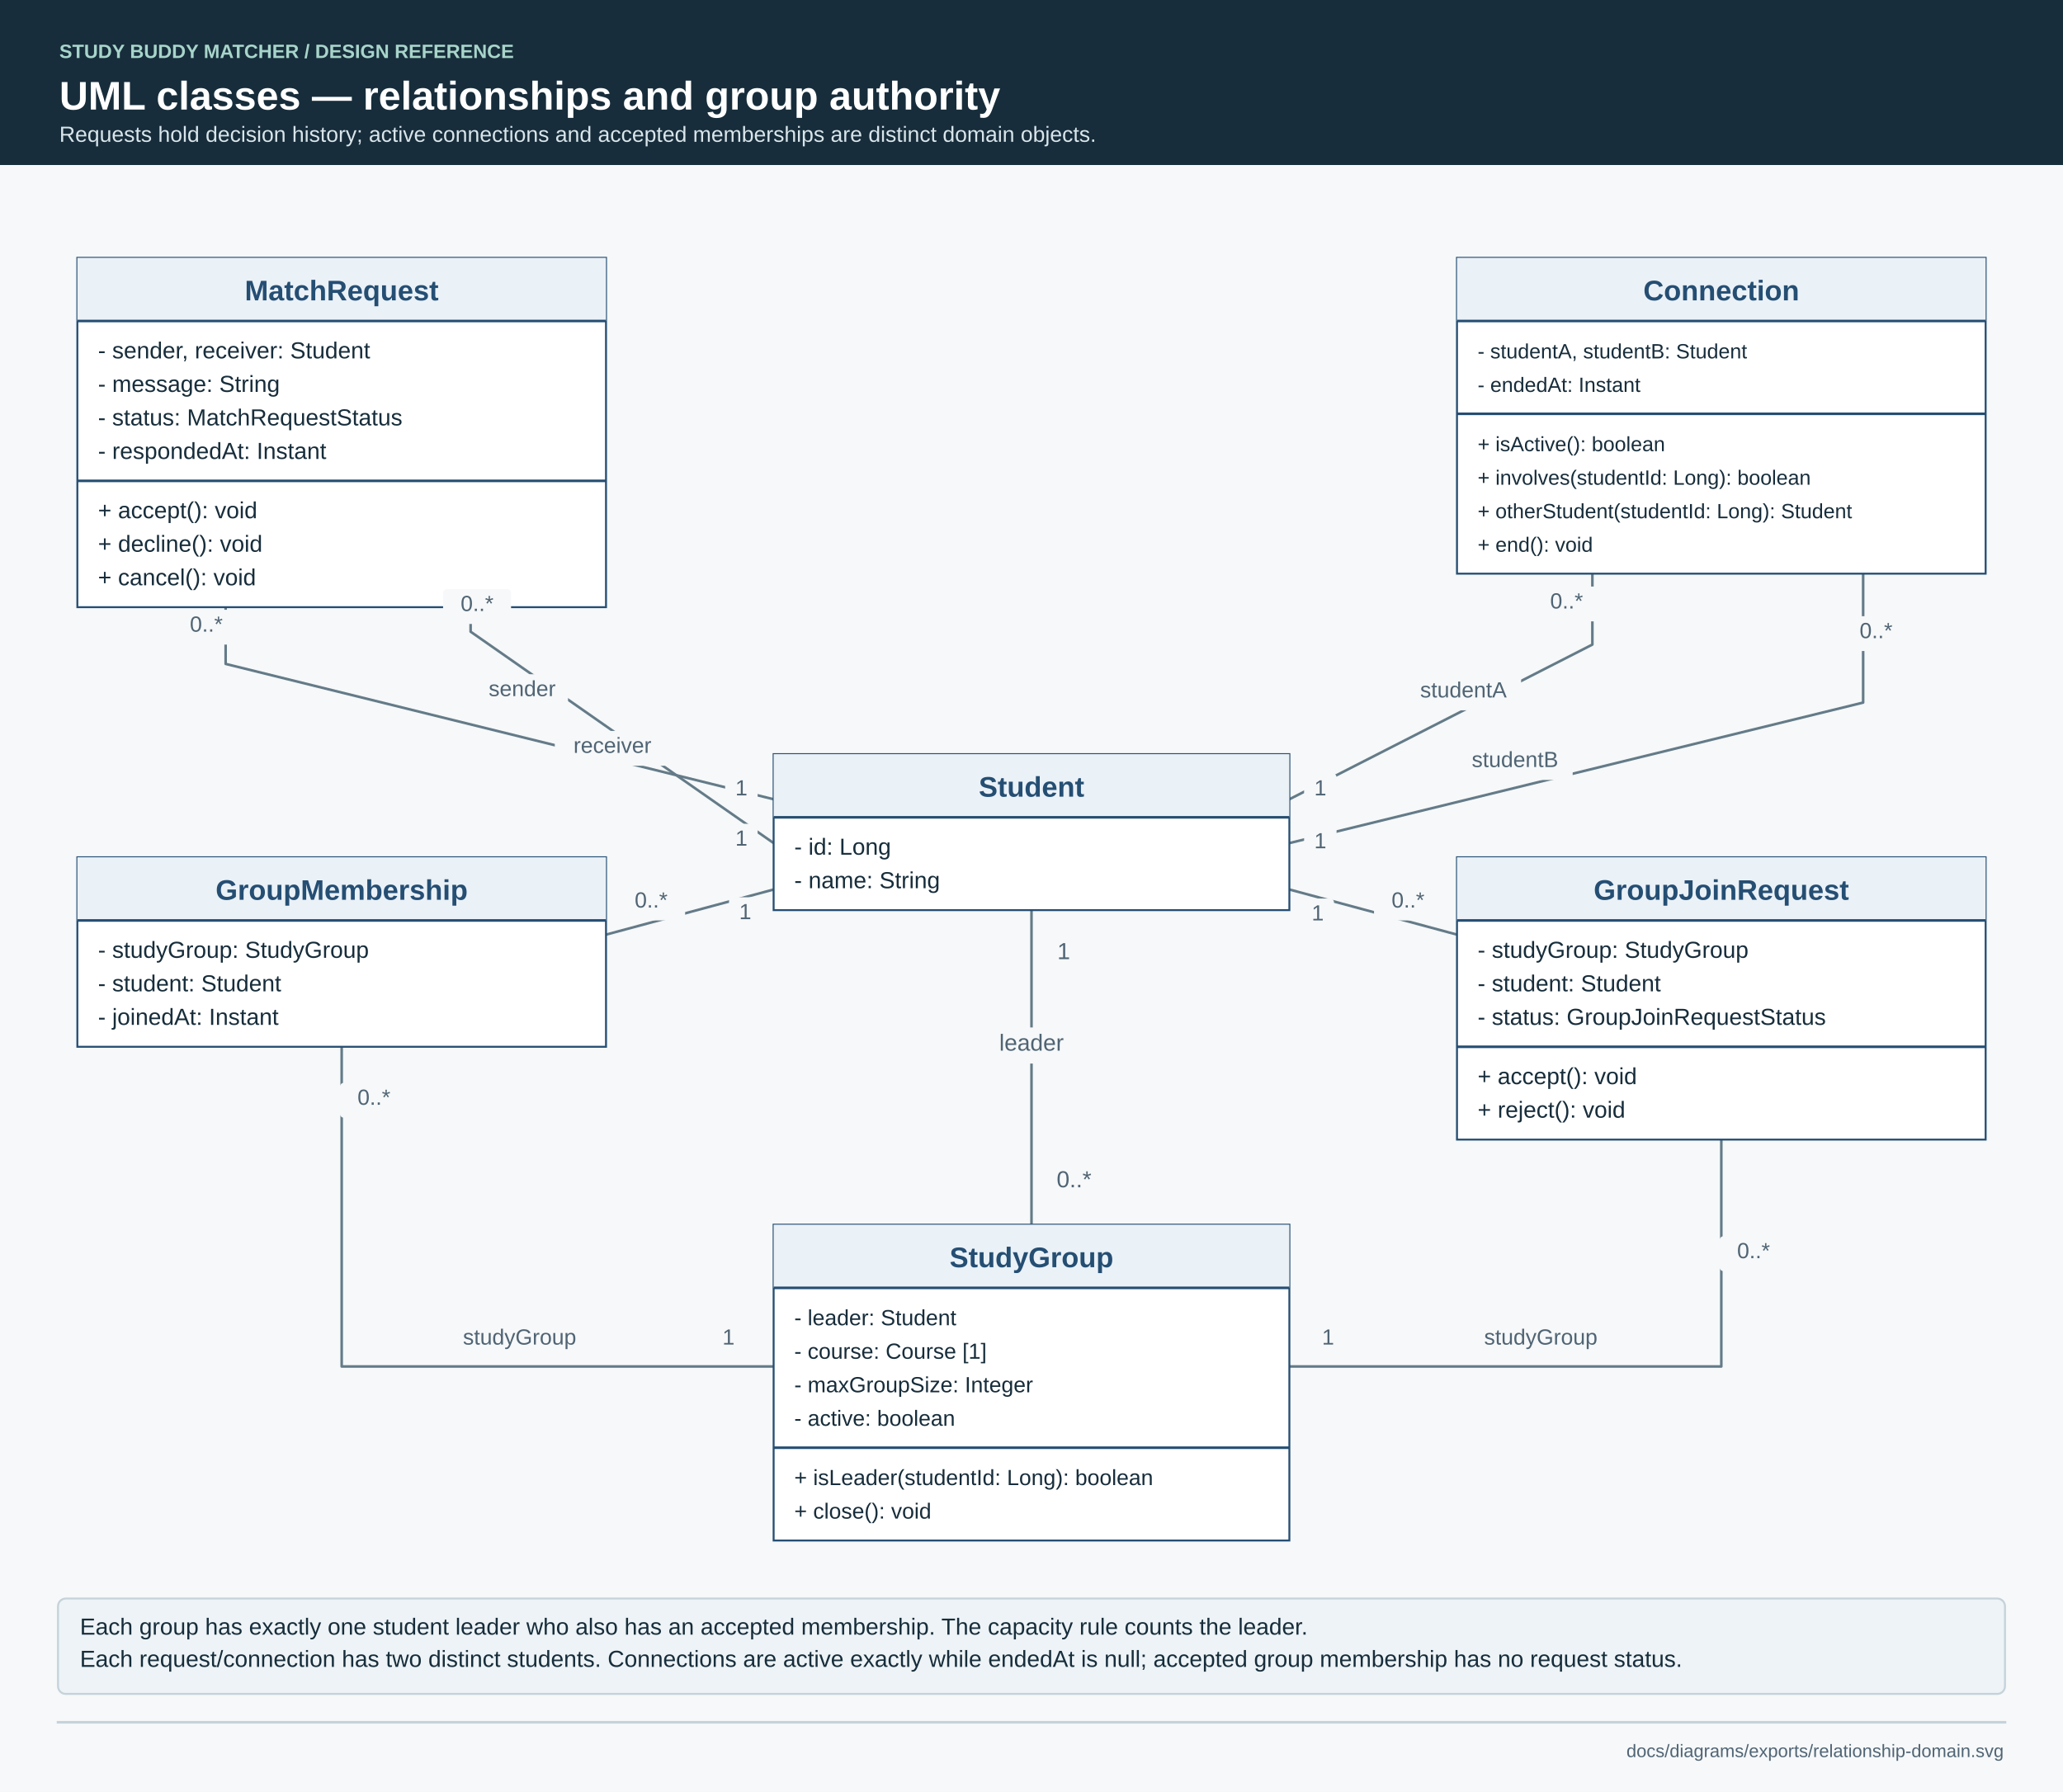
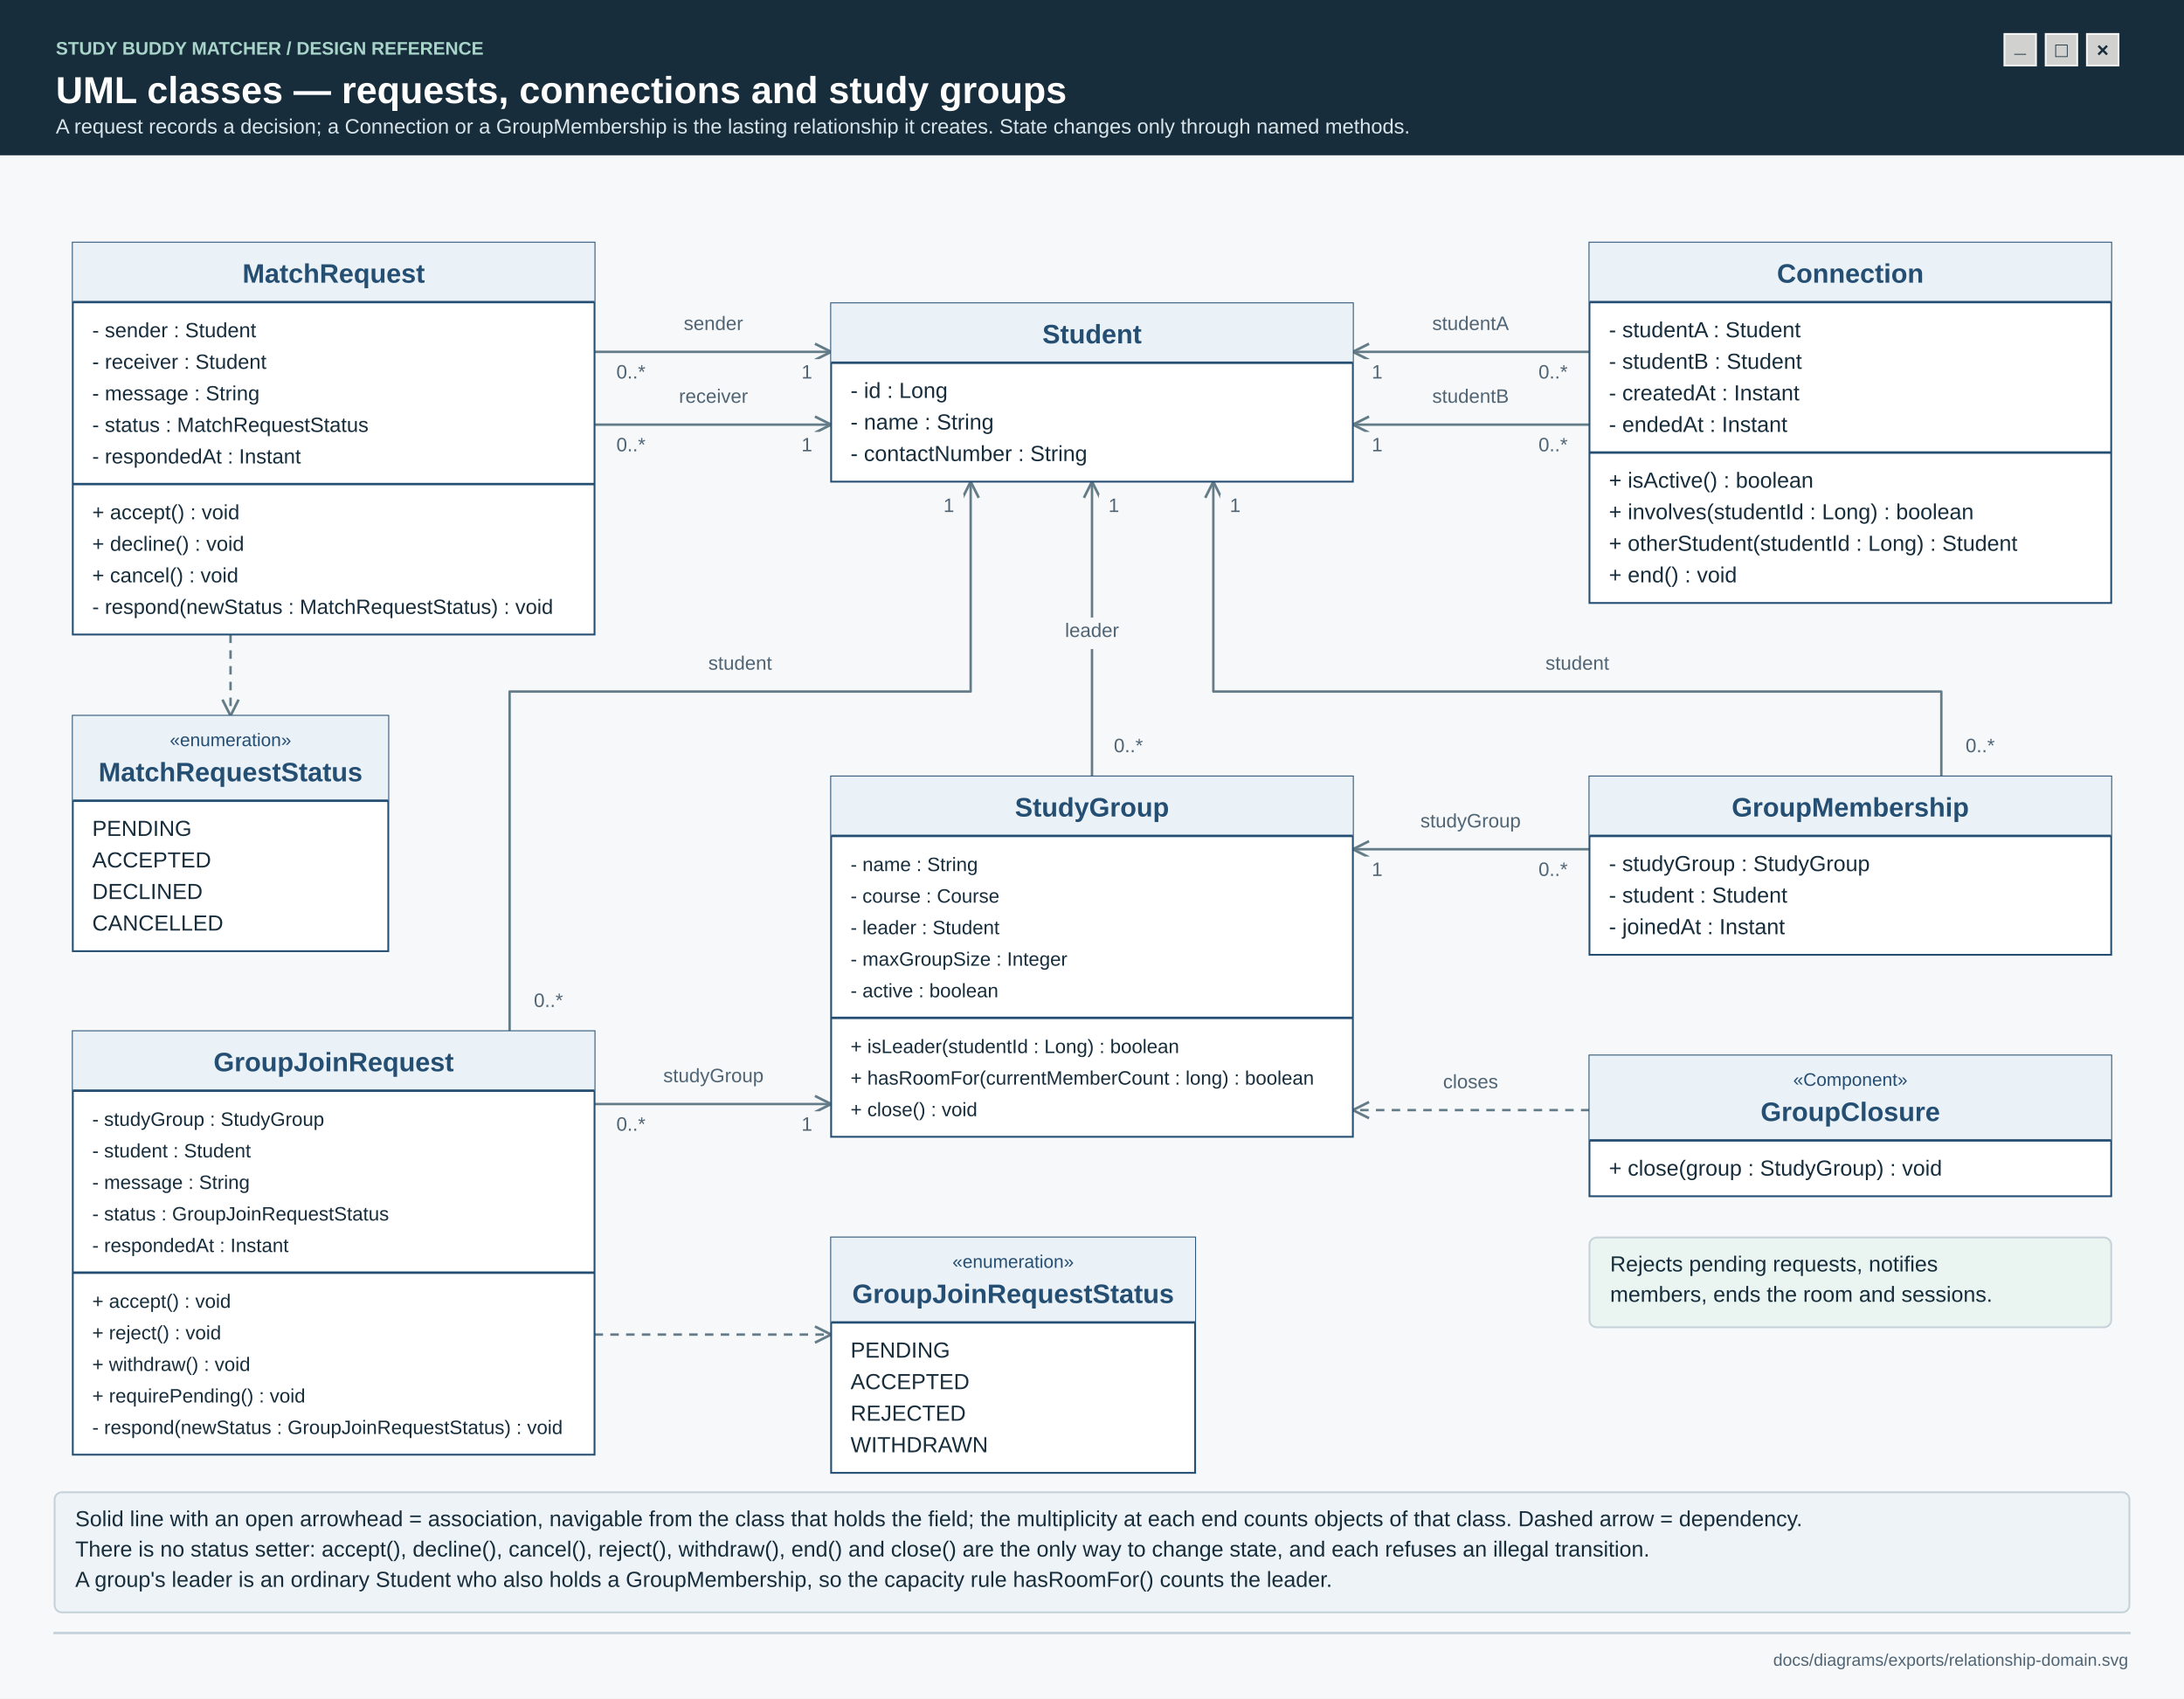
- <svg xmlns="http://www.w3.org/2000/svg" width="1600" height="1390" viewBox="0 0 1600 1390" role="img" aria-labelledby="title description">
+ <svg xmlns="http://www.w3.org/2000/svg" width="1800" height="1400" viewBox="0 0 1800 1400" role="img" aria-labelledby="title description">
  <defs>
    <marker id="arrow" viewBox="0 0 12 12" refX="11" refY="6" markerWidth="8" markerHeight="8" orient="auto-start-reverse">
      <path d="M 1 1 L 11 6 L 1 11" fill="none" stroke="#647b88" stroke-width="1.6" />
+     </marker>
+     <marker id="solid" viewBox="0 0 12 12" refX="11" refY="6" markerWidth="9" markerHeight="9" orient="auto-start-reverse">
+       <path d="M 1 1 L 11 6 L 1 11 Z" fill="#647b88" stroke="#647b88" stroke-width="1" />
    </marker>
    <marker id="triangle" viewBox="0 0 14 14" refX="13" refY="7" markerWidth="12" markerHeight="12" orient="auto-start-reverse">
      <path d="M 1 1 L 13 7 L 1 13 Z" fill="white" stroke="#647b88" stroke-width="1.4" />
    </marker>
    <marker id="diamond" viewBox="0 0 16 12" refX="1" refY="6" markerWidth="13" markerHeight="10" orient="auto-start-reverse">
      <path d="M 1 6 L 8 1 L 15 6 L 8 11 Z" fill="#647b88" stroke="#647b88" />
    </marker>
  </defs>
  <g font-family="Tahoma, Verdana, Arial, sans-serif">
-     <rect x="0" y="0" width="1600" height="1390" rx="0" fill="#f6f8f9" stroke="none" stroke-width="1.5" />
-     <rect x="0" y="0" width="1600" height="128" rx="0" fill="#172d3b" stroke="none" stroke-width="1.5" />
-     <polyline points="44,1336 1556,1336" fill="none" stroke="#c5d2da" stroke-width="2" stroke-linejoin="round" />
-     <polyline points="175,451 175,515 600,620" fill="none" stroke="#647b88" stroke-width="2" stroke-linejoin="round" />
-     <polyline points="365,451 365,490 600,654" fill="none" stroke="#647b88" stroke-width="2" stroke-linejoin="round" />
-     <polyline points="1235,425 1235,500 1000,620" fill="none" stroke="#647b88" stroke-width="2" stroke-linejoin="round" />
-     <polyline points="1445,425 1445,545 1000,654" fill="none" stroke="#647b88" stroke-width="2" stroke-linejoin="round" />
-     <polyline points="470,725 600,690" fill="none" stroke="#647b88" stroke-width="2" stroke-linejoin="round" />
-     <polyline points="1130,725 1000,690" fill="none" stroke="#647b88" stroke-width="2" stroke-linejoin="round" />
-     <polyline points="800,706 800,950" fill="none" stroke="#647b88" stroke-width="2" stroke-linejoin="round" />
-     <polyline points="265,812 265,1060 600,1060" fill="none" stroke="#647b88" stroke-width="2" stroke-linejoin="round" />
-     <polyline points="1335,884 1335,1060 1000,1060" fill="none" stroke="#647b88" stroke-width="2" stroke-linejoin="round" />
-     <rect x="60" y="200" width="410" height="271" rx="0" fill="white" stroke="#254e73" stroke-width="1.5" data-class="MatchRequest" />
-     <rect x="60" y="200" width="410" height="49" rx="0" fill="#eaf1f7" stroke="none" stroke-width="1.5" />
-     <polyline points="60,249 470,249" fill="none" stroke="#254e73" stroke-width="2" stroke-linejoin="round" />
-     <polyline points="60,373 470,373" fill="none" stroke="#254e73" stroke-width="2" stroke-linejoin="round" />
-     <rect x="1130" y="200" width="410" height="245" rx="0" fill="white" stroke="#254e73" stroke-width="1.5" data-class="Connection" />
-     <rect x="1130" y="200" width="410" height="49" rx="0" fill="#eaf1f7" stroke="none" stroke-width="1.5" />
-     <polyline points="1130,249 1540,249" fill="none" stroke="#254e73" stroke-width="2" stroke-linejoin="round" />
-     <polyline points="1130,321 1540,321" fill="none" stroke="#254e73" stroke-width="2" stroke-linejoin="round" />
-     <rect x="600" y="585" width="400" height="121" rx="0" fill="white" stroke="#254e73" stroke-width="1.5" data-class="Student" />
-     <rect x="600" y="585" width="400" height="49" rx="0" fill="#eaf1f7" stroke="none" stroke-width="1.5" />
-     <polyline points="600,634 1000,634" fill="none" stroke="#254e73" stroke-width="2" stroke-linejoin="round" />
-     <rect x="60" y="665" width="410" height="147" rx="0" fill="white" stroke="#254e73" stroke-width="1.5" data-class="GroupMembership" />
-     <rect x="60" y="665" width="410" height="49" rx="0" fill="#eaf1f7" stroke="none" stroke-width="1.5" />
-     <polyline points="60,714 470,714" fill="none" stroke="#254e73" stroke-width="2" stroke-linejoin="round" />
-     <rect x="1130" y="665" width="410" height="219" rx="0" fill="white" stroke="#254e73" stroke-width="1.5" data-class="GroupJoinRequest" />
-     <rect x="1130" y="665" width="410" height="49" rx="0" fill="#eaf1f7" stroke="none" stroke-width="1.5" />
-     <polyline points="1130,714 1540,714" fill="none" stroke="#254e73" stroke-width="2" stroke-linejoin="round" />
-     <polyline points="1130,812 1540,812" fill="none" stroke="#254e73" stroke-width="2" stroke-linejoin="round" />
-     <rect x="600" y="950" width="400" height="245" rx="0" fill="white" stroke="#254e73" stroke-width="1.5" data-class="StudyGroup" />
-     <rect x="600" y="950" width="400" height="49" rx="0" fill="#eaf1f7" stroke="none" stroke-width="1.5" />
-     <polyline points="600,999 1000,999" fill="none" stroke="#254e73" stroke-width="2" stroke-linejoin="round" />
-     <polyline points="600,1123 1000,1123" fill="none" stroke="#254e73" stroke-width="2" stroke-linejoin="round" />
-     <rect x="45" y="1240" width="1510" height="74" rx="6" fill="#edf3f6" stroke="#c5d2da" stroke-width="1.5" />
+     <rect x="0" y="0" width="1800" height="1400" rx="0" fill="#f6f8f9" stroke="none" stroke-width="1.5" />
+     <rect x="0" y="0" width="1800" height="128" rx="0" fill="#172d3b" stroke="none" stroke-width="1.5" />
+     <rect x="1652" y="28" width="26" height="26" rx="0" fill="#d1d2d0" stroke="#f4f5f4" stroke-width="1.5" />
+     <text x="1665" y="43" font-size="17" fill="#172d3b" font-weight="700" text-anchor="middle">_</text>
+     <rect x="1686" y="28" width="26" height="26" rx="0" fill="#d1d2d0" stroke="#f4f5f4" stroke-width="1.5" />
+     <text x="1699" y="47" font-size="17" fill="#172d3b" font-weight="700" text-anchor="middle">□</text>
+     <rect x="1720" y="28" width="26" height="26" rx="0" fill="#d1d2d0" stroke="#f4f5f4" stroke-width="1.5" />
+     <text x="1733" y="47" font-size="17" fill="#172d3b" font-weight="700" text-anchor="middle">×</text>
+     <polyline points="44,1346 1756,1346" fill="none" stroke="#c5d2da" stroke-width="2" stroke-linejoin="round" />
+     <polyline points="490,290 685,290" fill="none" stroke="#647b88" stroke-width="2" stroke-linejoin="round" marker-end="url(#arrow)" />
+     <polyline points="490,350 685,350" fill="none" stroke="#647b88" stroke-width="2" stroke-linejoin="round" marker-end="url(#arrow)" />
+     <polyline points="1310,290 1115,290" fill="none" stroke="#647b88" stroke-width="2" stroke-linejoin="round" marker-end="url(#arrow)" />
+     <polyline points="1310,350 1115,350" fill="none" stroke="#647b88" stroke-width="2" stroke-linejoin="round" marker-end="url(#arrow)" />
+     <polyline points="900,640 900,397" fill="none" stroke="#647b88" stroke-width="2" stroke-linejoin="round" marker-end="url(#arrow)" />
+     <polyline points="1310,700 1115,700" fill="none" stroke="#647b88" stroke-width="2" stroke-linejoin="round" marker-end="url(#arrow)" />
+     <polyline points="1600,640 1600,570 1000,570 1000,397" fill="none" stroke="#647b88" stroke-width="2" stroke-linejoin="round" marker-end="url(#arrow)" />
+     <polyline points="490,910 685,910" fill="none" stroke="#647b88" stroke-width="2" stroke-linejoin="round" marker-end="url(#arrow)" />
+     <polyline points="420,850 420,570 800,570 800,397" fill="none" stroke="#647b88" stroke-width="2" stroke-linejoin="round" marker-end="url(#arrow)" />
+     <polyline points="190,523 190,590" fill="none" stroke="#647b88" stroke-width="2" stroke-linejoin="round" stroke-dasharray="7 6" marker-end="url(#arrow)" />
+     <polyline points="490,1100 685,1100" fill="none" stroke="#647b88" stroke-width="2" stroke-linejoin="round" stroke-dasharray="7 6" marker-end="url(#arrow)" />
+     <polyline points="1310,915 1115,915" fill="none" stroke="#647b88" stroke-width="2" stroke-linejoin="round" stroke-dasharray="7 6" marker-end="url(#arrow)" />
+     <rect x="60" y="200" width="430" height="323" rx="0" fill="white" stroke="#254e73" stroke-width="1.5" data-class="MatchRequest" />
+     <rect x="60" y="200" width="430" height="49" rx="0" fill="#eaf1f7" stroke="none" stroke-width="1.5" />
+     <polyline points="60,249 490,249" fill="none" stroke="#254e73" stroke-width="2" stroke-linejoin="round" />
+     <polyline points="60,399 490,399" fill="none" stroke="#254e73" stroke-width="2" stroke-linejoin="round" />
+     <rect x="60" y="590" width="260" height="194" rx="0" fill="white" stroke="#254e73" stroke-width="1.5" data-class="MatchRequestStatus" />
+     <rect x="60" y="590" width="260" height="70" rx="0" fill="#eaf1f7" stroke="none" stroke-width="1.5" />
+     <polyline points="60,660 320,660" fill="none" stroke="#254e73" stroke-width="2" stroke-linejoin="round" />
+     <rect x="685" y="250" width="430" height="147" rx="0" fill="white" stroke="#254e73" stroke-width="1.5" data-class="Student" />
+     <rect x="685" y="250" width="430" height="49" rx="0" fill="#eaf1f7" stroke="none" stroke-width="1.5" />
+     <polyline points="685,299 1115,299" fill="none" stroke="#254e73" stroke-width="2" stroke-linejoin="round" />
+     <rect x="1310" y="200" width="430" height="297" rx="0" fill="white" stroke="#254e73" stroke-width="1.5" data-class="Connection" />
+     <rect x="1310" y="200" width="430" height="49" rx="0" fill="#eaf1f7" stroke="none" stroke-width="1.5" />
+     <polyline points="1310,249 1740,249" fill="none" stroke="#254e73" stroke-width="2" stroke-linejoin="round" />
+     <polyline points="1310,373 1740,373" fill="none" stroke="#254e73" stroke-width="2" stroke-linejoin="round" />
+     <rect x="685" y="640" width="430" height="297" rx="0" fill="white" stroke="#254e73" stroke-width="1.5" data-class="StudyGroup" />
+     <rect x="685" y="640" width="430" height="49" rx="0" fill="#eaf1f7" stroke="none" stroke-width="1.5" />
+     <polyline points="685,689 1115,689" fill="none" stroke="#254e73" stroke-width="2" stroke-linejoin="round" />
+     <polyline points="685,839 1115,839" fill="none" stroke="#254e73" stroke-width="2" stroke-linejoin="round" />
+     <rect x="1310" y="640" width="430" height="147" rx="0" fill="white" stroke="#254e73" stroke-width="1.5" data-class="GroupMembership" />
+     <rect x="1310" y="640" width="430" height="49" rx="0" fill="#eaf1f7" stroke="none" stroke-width="1.5" />
+     <polyline points="1310,689 1740,689" fill="none" stroke="#254e73" stroke-width="2" stroke-linejoin="round" />
+     <rect x="1310" y="870" width="430" height="116" rx="0" fill="white" stroke="#254e73" stroke-width="1.5" data-class="GroupClosure" />
+     <rect x="1310" y="870" width="430" height="70" rx="0" fill="#eaf1f7" stroke="none" stroke-width="1.5" />
+     <polyline points="1310,940 1740,940" fill="none" stroke="#254e73" stroke-width="2" stroke-linejoin="round" />
+     <rect x="60" y="850" width="430" height="349" rx="0" fill="white" stroke="#254e73" stroke-width="1.5" data-class="GroupJoinRequest" />
+     <rect x="60" y="850" width="430" height="49" rx="0" fill="#eaf1f7" stroke="none" stroke-width="1.5" />
+     <polyline points="60,899 490,899" fill="none" stroke="#254e73" stroke-width="2" stroke-linejoin="round" />
+     <polyline points="60,1049 490,1049" fill="none" stroke="#254e73" stroke-width="2" stroke-linejoin="round" />
+     <rect x="685" y="1020" width="300" height="194" rx="0" fill="white" stroke="#254e73" stroke-width="1.5" data-class="GroupJoinRequestStatus" />
+     <rect x="685" y="1020" width="300" height="70" rx="0" fill="#eaf1f7" stroke="none" stroke-width="1.5" />
+     <polyline points="685,1090 985,1090" fill="none" stroke="#254e73" stroke-width="2" stroke-linejoin="round" />
+     <rect x="1310" y="1020" width="430" height="74" rx="6" fill="#eaf5f1" stroke="#c5d2da" stroke-width="1.5" />
+     <rect x="45" y="1230" width="1710" height="99" rx="6" fill="#edf3f6" stroke="#c5d2da" stroke-width="1.5" />
    <text x="46" y="45" font-size="15" fill="#a8d4ca" font-weight="700" text-anchor="start">STUDY BUDDY MATCHER  /  DESIGN REFERENCE</text>
-     <text x="46" y="85" font-size="31" fill="#ffffff" font-weight="700" text-anchor="start">UML classes — relationships and group authority</text>
-     <text x="46" y="110" font-size="17" fill="#d9e5ea" font-weight="400" text-anchor="start">Requests hold decision history; active connections and accepted memberships are distinct domain objects.</text>
-     <text x="1554" y="1363" font-size="14" fill="#506474" font-weight="400" text-anchor="end">docs/diagrams/exports/relationship-domain.svg</text>
-     <text x="265.0" y="233" font-size="22" fill="#254e73" font-weight="700" text-anchor="middle">MatchRequest</text>
-     <text x="76" y="278" font-size="18" fill="#172d3b" font-weight="400" text-anchor="start">- sender, receiver: Student</text>
-     <text x="76" y="304" font-size="18" fill="#172d3b" font-weight="400" text-anchor="start">- message: String</text>
-     <text x="76" y="330" font-size="18" fill="#172d3b" font-weight="400" text-anchor="start">- status: MatchRequestStatus</text>
-     <text x="76" y="356" font-size="18" fill="#172d3b" font-weight="400" text-anchor="start">- respondedAt: Instant</text>
-     <text x="76" y="402" font-size="18" fill="#172d3b" font-weight="400" text-anchor="start">+ accept(): void</text>
-     <text x="76" y="428" font-size="18" fill="#172d3b" font-weight="400" text-anchor="start">+ decline(): void</text>
-     <text x="76" y="454" font-size="18" fill="#172d3b" font-weight="400" text-anchor="start">+ cancel(): void</text>
-     <text x="1335.0" y="233" font-size="22" fill="#254e73" font-weight="700" text-anchor="middle">Connection</text>
-     <text x="1146" y="278" font-size="16" fill="#172d3b" font-weight="400" text-anchor="start">- studentA, studentB: Student</text>
-     <text x="1146" y="304" font-size="16" fill="#172d3b" font-weight="400" text-anchor="start">- endedAt: Instant</text>
-     <text x="1146" y="350" font-size="16" fill="#172d3b" font-weight="400" text-anchor="start">+ isActive(): boolean</text>
-     <text x="1146" y="376" font-size="16" fill="#172d3b" font-weight="400" text-anchor="start">+ involves(studentId: Long): boolean</text>
-     <text x="1146" y="402" font-size="16" fill="#172d3b" font-weight="400" text-anchor="start">+ otherStudent(studentId: Long): Student</text>
-     <text x="1146" y="428" font-size="16" fill="#172d3b" font-weight="400" text-anchor="start">+ end(): void</text>
-     <text x="800.0" y="618" font-size="22" fill="#254e73" font-weight="700" text-anchor="middle">Student</text>
-     <text x="616" y="663" font-size="18" fill="#172d3b" font-weight="400" text-anchor="start">- id: Long</text>
-     <text x="616" y="689" font-size="18" fill="#172d3b" font-weight="400" text-anchor="start">- name: String</text>
-     <text x="265.0" y="698" font-size="22" fill="#254e73" font-weight="700" text-anchor="middle">GroupMembership</text>
-     <text x="76" y="743" font-size="18" fill="#172d3b" font-weight="400" text-anchor="start">- studyGroup: StudyGroup</text>
-     <text x="76" y="769" font-size="18" fill="#172d3b" font-weight="400" text-anchor="start">- student: Student</text>
-     <text x="76" y="795" font-size="18" fill="#172d3b" font-weight="400" text-anchor="start">- joinedAt: Instant</text>
-     <text x="1335.0" y="698" font-size="22" fill="#254e73" font-weight="700" text-anchor="middle">GroupJoinRequest</text>
-     <text x="1146" y="743" font-size="18" fill="#172d3b" font-weight="400" text-anchor="start">- studyGroup: StudyGroup</text>
-     <text x="1146" y="769" font-size="18" fill="#172d3b" font-weight="400" text-anchor="start">- student: Student</text>
-     <text x="1146" y="795" font-size="18" fill="#172d3b" font-weight="400" text-anchor="start">- status: GroupJoinRequestStatus</text>
-     <text x="1146" y="841" font-size="18" fill="#172d3b" font-weight="400" text-anchor="start">+ accept(): void</text>
-     <text x="1146" y="867" font-size="18" fill="#172d3b" font-weight="400" text-anchor="start">+ reject(): void</text>
-     <text x="800.0" y="983" font-size="22" fill="#254e73" font-weight="700" text-anchor="middle">StudyGroup</text>
-     <text x="616" y="1028" font-size="17" fill="#172d3b" font-weight="400" text-anchor="start">- leader: Student</text>
-     <text x="616" y="1054" font-size="17" fill="#172d3b" font-weight="400" text-anchor="start">- course: Course [1]</text>
-     <text x="616" y="1080" font-size="17" fill="#172d3b" font-weight="400" text-anchor="start">- maxGroupSize: Integer</text>
-     <text x="616" y="1106" font-size="17" fill="#172d3b" font-weight="400" text-anchor="start">- active: boolean</text>
-     <text x="616" y="1152" font-size="17" fill="#172d3b" font-weight="400" text-anchor="start">+ isLeader(studentId: Long): boolean</text>
-     <text x="616" y="1178" font-size="17" fill="#172d3b" font-weight="400" text-anchor="start">+ close(): void</text>
-     <rect x="133.64" y="473" width="52.72" height="27" rx="3" fill="#f6f8f9" stroke="none" stroke-width="1.5" />
-     <text x="160" y="490" font-size="17" fill="#506474" font-weight="400" text-anchor="middle">0..*</text>
-     <rect x="343.64" y="457" width="52.72" height="27" rx="3" fill="#f6f8f9" stroke="none" stroke-width="1.5" />
-     <text x="370" y="474" font-size="17" fill="#506474" font-weight="400" text-anchor="middle">0..*</text>
-     <rect x="369.46" y="523" width="71.08" height="27" rx="3" fill="#f6f8f9" stroke="none" stroke-width="1.5" />
-     <text x="405" y="540" font-size="17" fill="#506474" font-weight="400" text-anchor="middle">sender</text>
-     <rect x="430.28" y="567" width="89.44" height="27" rx="3" fill="#f6f8f9" stroke="none" stroke-width="1.5" />
-     <text x="475" y="584" font-size="17" fill="#506474" font-weight="400" text-anchor="middle">receiver</text>
-     <rect x="562.41" y="600" width="25.18" height="27" rx="3" fill="#f6f8f9" stroke="none" stroke-width="1.5" />
-     <text x="575" y="617" font-size="17" fill="#506474" font-weight="400" text-anchor="middle">1</text>
-     <rect x="562.41" y="639" width="25.18" height="27" rx="3" fill="#f6f8f9" stroke="none" stroke-width="1.5" />
-     <text x="575" y="656" font-size="17" fill="#506474" font-weight="400" text-anchor="middle">1</text>
-     <rect x="1188.64" y="455" width="52.72" height="27" rx="3" fill="#f6f8f9" stroke="none" stroke-width="1.5" />
-     <text x="1215" y="472" font-size="17" fill="#506474" font-weight="400" text-anchor="middle">0..*</text>
-     <rect x="1428.64" y="478" width="52.72" height="27" rx="3" fill="#f6f8f9" stroke="none" stroke-width="1.5" />
-     <text x="1455" y="495" font-size="17" fill="#506474" font-weight="400" text-anchor="middle">0..*</text>
-     <rect x="1090.28" y="524" width="89.44" height="27" rx="3" fill="#f6f8f9" stroke="none" stroke-width="1.5" />
-     <text x="1135" y="541" font-size="17" fill="#506474" font-weight="400" text-anchor="middle">studentA</text>
-     <rect x="1130.28" y="578" width="89.44" height="27" rx="3" fill="#f6f8f9" stroke="none" stroke-width="1.5" />
-     <text x="1175" y="595" font-size="17" fill="#506474" font-weight="400" text-anchor="middle">studentB</text>
-     <rect x="1011.41" y="600" width="25.18" height="27" rx="3" fill="#f6f8f9" stroke="none" stroke-width="1.5" />
-     <text x="1024" y="617" font-size="17" fill="#506474" font-weight="400" text-anchor="middle">1</text>
-     <rect x="1011.41" y="641" width="25.18" height="27" rx="3" fill="#f6f8f9" stroke="none" stroke-width="1.5" />
-     <text x="1024" y="658" font-size="17" fill="#506474" font-weight="400" text-anchor="middle">1</text>
-     <rect x="478.64" y="687" width="52.72" height="27" rx="3" fill="#f6f8f9" stroke="none" stroke-width="1.5" />
-     <text x="505" y="704" font-size="17" fill="#506474" font-weight="400" text-anchor="middle">0..*</text>
-     <rect x="565.41" y="696" width="25.18" height="27" rx="3" fill="#f6f8f9" stroke="none" stroke-width="1.5" />
-     <text x="578" y="713" font-size="17" fill="#506474" font-weight="400" text-anchor="middle">1</text>
-     <rect x="1065.64" y="687" width="52.72" height="27" rx="3" fill="#f6f8f9" stroke="none" stroke-width="1.5" />
-     <text x="1092" y="704" font-size="17" fill="#506474" font-weight="400" text-anchor="middle">0..*</text>
-     <rect x="1009.41" y="697" width="25.18" height="27" rx="3" fill="#f6f8f9" stroke="none" stroke-width="1.5" />
-     <text x="1022" y="714" font-size="17" fill="#506474" font-weight="400" text-anchor="middle">1</text>
-     <rect x="812.14" y="726" width="25.72" height="28" rx="3" fill="#f6f8f9" stroke="none" stroke-width="1.5" />
-     <text x="825" y="744" font-size="18" fill="#506474" font-weight="400" text-anchor="middle">1</text>
-     <rect x="805.56" y="903" width="54.88" height="28" rx="3" fill="#f6f8f9" stroke="none" stroke-width="1.5" />
-     <text x="833" y="921" font-size="18" fill="#506474" font-weight="400" text-anchor="middle">0..*</text>
-     <rect x="762.84" y="797" width="74.32" height="28" rx="3" fill="#f6f8f9" stroke="none" stroke-width="1.5" />
-     <text x="800" y="815" font-size="18" fill="#506474" font-weight="400" text-anchor="middle">leader</text>
-     <rect x="263.64" y="840" width="52.72" height="27" rx="3" fill="#f6f8f9" stroke="none" stroke-width="1.5" />
-     <text x="290" y="857" font-size="17" fill="#506474" font-weight="400" text-anchor="middle">0..*</text>
-     <rect x="552.41" y="1026" width="25.18" height="27" rx="3" fill="#f6f8f9" stroke="none" stroke-width="1.5" />
-     <text x="565" y="1043" font-size="17" fill="#506474" font-weight="400" text-anchor="middle">1</text>
-     <rect x="349.1" y="1026" width="107.8" height="27" rx="3" fill="#f6f8f9" stroke="none" stroke-width="1.5" />
-     <text x="403" y="1043" font-size="17" fill="#506474" font-weight="400" text-anchor="middle">studyGroup</text>
-     <rect x="1333.64" y="959" width="52.72" height="27" rx="3" fill="#f6f8f9" stroke="none" stroke-width="1.5" />
-     <text x="1360" y="976" font-size="17" fill="#506474" font-weight="400" text-anchor="middle">0..*</text>
-     <rect x="1017.41" y="1026" width="25.18" height="27" rx="3" fill="#f6f8f9" stroke="none" stroke-width="1.5" />
-     <text x="1030" y="1043" font-size="17" fill="#506474" font-weight="400" text-anchor="middle">1</text>
-     <rect x="1141.1" y="1026" width="107.8" height="27" rx="3" fill="#f6f8f9" stroke="none" stroke-width="1.5" />
-     <text x="1195" y="1043" font-size="17" fill="#506474" font-weight="400" text-anchor="middle">studyGroup</text>
-     <text x="62" y="1268" font-size="18" fill="#172d3b" font-weight="400" text-anchor="start">Each group has exactly one student leader who also has an accepted membership. The capacity rule counts the leader.</text>
-     <text x="62" y="1293" font-size="18" fill="#172d3b" font-weight="400" text-anchor="start">Each request/connection has two distinct students. Connections are active exactly while endedAt is null; accepted group membership has no request status.</text>
+     <text x="46" y="85" font-size="31" fill="#ffffff" font-weight="700" text-anchor="start">UML classes — requests, connections and study groups</text>
+     <text x="46" y="110" font-size="17" fill="#d9e5ea" font-weight="400" text-anchor="start">A request records a decision; a Connection or a GroupMembership is the lasting relationship it creates. State changes only through named methods.</text>
+     <text x="1754" y="1373" font-size="14" fill="#506474" font-weight="400" text-anchor="end">docs/diagrams/exports/relationship-domain.svg</text>
+     <text x="275.0" y="233" font-size="22" fill="#254e73" font-weight="700" text-anchor="middle">MatchRequest</text>
+     <text x="76" y="278" font-size="17" fill="#172d3b" font-weight="400" text-anchor="start">- sender : Student</text>
+     <text x="76" y="304" font-size="17" fill="#172d3b" font-weight="400" text-anchor="start">- receiver : Student</text>
+     <text x="76" y="330" font-size="17" fill="#172d3b" font-weight="400" text-anchor="start">- message : String</text>
+     <text x="76" y="356" font-size="17" fill="#172d3b" font-weight="400" text-anchor="start">- status : MatchRequestStatus</text>
+     <text x="76" y="382" font-size="17" fill="#172d3b" font-weight="400" text-anchor="start">- respondedAt : Instant</text>
+     <text x="76" y="428" font-size="17" fill="#172d3b" font-weight="400" text-anchor="start">+ accept() : void</text>
+     <text x="76" y="454" font-size="17" fill="#172d3b" font-weight="400" text-anchor="start">+ decline() : void</text>
+     <text x="76" y="480" font-size="17" fill="#172d3b" font-weight="400" text-anchor="start">+ cancel() : void</text>
+     <text x="76" y="506" font-size="17" fill="#172d3b" font-weight="400" text-anchor="start">- respond(newStatus : MatchRequestStatus) : void</text>
+     <text x="190.0" y="615" font-size="15" fill="#254e73" font-weight="400" text-anchor="middle">«enumeration»</text>
+     <text x="190.0" y="644" font-size="22" fill="#254e73" font-weight="700" text-anchor="middle">MatchRequestStatus</text>
+     <text x="76" y="689" font-size="18" fill="#172d3b" font-weight="400" text-anchor="start">PENDING</text>
+     <text x="76" y="715" font-size="18" fill="#172d3b" font-weight="400" text-anchor="start">ACCEPTED</text>
+     <text x="76" y="741" font-size="18" fill="#172d3b" font-weight="400" text-anchor="start">DECLINED</text>
+     <text x="76" y="767" font-size="18" fill="#172d3b" font-weight="400" text-anchor="start">CANCELLED</text>
+     <text x="900.0" y="283" font-size="22" fill="#254e73" font-weight="700" text-anchor="middle">Student</text>
+     <text x="701" y="328" font-size="18" fill="#172d3b" font-weight="400" text-anchor="start">- id : Long</text>
+     <text x="701" y="354" font-size="18" fill="#172d3b" font-weight="400" text-anchor="start">- name : String</text>
+     <text x="701" y="380" font-size="18" fill="#172d3b" font-weight="400" text-anchor="start">- contactNumber : String</text>
+     <text x="1525.0" y="233" font-size="22" fill="#254e73" font-weight="700" text-anchor="middle">Connection</text>
+     <text x="1326" y="278" font-size="18" fill="#172d3b" font-weight="400" text-anchor="start">- studentA : Student</text>
+     <text x="1326" y="304" font-size="18" fill="#172d3b" font-weight="400" text-anchor="start">- studentB : Student</text>
+     <text x="1326" y="330" font-size="18" fill="#172d3b" font-weight="400" text-anchor="start">- createdAt : Instant</text>
+     <text x="1326" y="356" font-size="18" fill="#172d3b" font-weight="400" text-anchor="start">- endedAt : Instant</text>
+     <text x="1326" y="402" font-size="18" fill="#172d3b" font-weight="400" text-anchor="start">+ isActive() : boolean</text>
+     <text x="1326" y="428" font-size="18" fill="#172d3b" font-weight="400" text-anchor="start">+ involves(studentId : Long) : boolean</text>
+     <text x="1326" y="454" font-size="18" fill="#172d3b" font-weight="400" text-anchor="start">+ otherStudent(studentId : Long) : Student</text>
+     <text x="1326" y="480" font-size="18" fill="#172d3b" font-weight="400" text-anchor="start">+ end() : void</text>
+     <text x="900.0" y="673" font-size="22" fill="#254e73" font-weight="700" text-anchor="middle">StudyGroup</text>
+     <text x="701" y="718" font-size="16" fill="#172d3b" font-weight="400" text-anchor="start">- name : String</text>
+     <text x="701" y="744" font-size="16" fill="#172d3b" font-weight="400" text-anchor="start">- course : Course</text>
+     <text x="701" y="770" font-size="16" fill="#172d3b" font-weight="400" text-anchor="start">- leader : Student</text>
+     <text x="701" y="796" font-size="16" fill="#172d3b" font-weight="400" text-anchor="start">- maxGroupSize : Integer</text>
+     <text x="701" y="822" font-size="16" fill="#172d3b" font-weight="400" text-anchor="start">- active : boolean</text>
+     <text x="701" y="868" font-size="16" fill="#172d3b" font-weight="400" text-anchor="start">+ isLeader(studentId : Long) : boolean</text>
+     <text x="701" y="894" font-size="16" fill="#172d3b" font-weight="400" text-anchor="start">+ hasRoomFor(currentMemberCount : long) : boolean</text>
+     <text x="701" y="920" font-size="16" fill="#172d3b" font-weight="400" text-anchor="start">+ close() : void</text>
+     <text x="1525.0" y="673" font-size="22" fill="#254e73" font-weight="700" text-anchor="middle">GroupMembership</text>
+     <text x="1326" y="718" font-size="18" fill="#172d3b" font-weight="400" text-anchor="start">- studyGroup : StudyGroup</text>
+     <text x="1326" y="744" font-size="18" fill="#172d3b" font-weight="400" text-anchor="start">- student : Student</text>
+     <text x="1326" y="770" font-size="18" fill="#172d3b" font-weight="400" text-anchor="start">- joinedAt : Instant</text>
+     <text x="1525.0" y="895" font-size="15" fill="#254e73" font-weight="400" text-anchor="middle">«Component»</text>
+     <text x="1525.0" y="924" font-size="22" fill="#254e73" font-weight="700" text-anchor="middle">GroupClosure</text>
+     <text x="1326" y="969" font-size="18" fill="#172d3b" font-weight="400" text-anchor="start">+ close(group : StudyGroup) : void</text>
+     <text x="275.0" y="883" font-size="22" fill="#254e73" font-weight="700" text-anchor="middle">GroupJoinRequest</text>
+     <text x="76" y="928" font-size="16" fill="#172d3b" font-weight="400" text-anchor="start">- studyGroup : StudyGroup</text>
+     <text x="76" y="954" font-size="16" fill="#172d3b" font-weight="400" text-anchor="start">- student : Student</text>
+     <text x="76" y="980" font-size="16" fill="#172d3b" font-weight="400" text-anchor="start">- message : String</text>
+     <text x="76" y="1006" font-size="16" fill="#172d3b" font-weight="400" text-anchor="start">- status : GroupJoinRequestStatus</text>
+     <text x="76" y="1032" font-size="16" fill="#172d3b" font-weight="400" text-anchor="start">- respondedAt : Instant</text>
+     <text x="76" y="1078" font-size="16" fill="#172d3b" font-weight="400" text-anchor="start">+ accept() : void</text>
+     <text x="76" y="1104" font-size="16" fill="#172d3b" font-weight="400" text-anchor="start">+ reject() : void</text>
+     <text x="76" y="1130" font-size="16" fill="#172d3b" font-weight="400" text-anchor="start">+ withdraw() : void</text>
+     <text x="76" y="1156" font-size="16" fill="#172d3b" font-weight="400" text-anchor="start">+ requirePending() : void</text>
+     <text x="76" y="1182" font-size="16" fill="#172d3b" font-weight="400" text-anchor="start">- respond(newStatus : GroupJoinRequestStatus) : void</text>
+     <text x="835.0" y="1045" font-size="15" fill="#254e73" font-weight="400" text-anchor="middle">«enumeration»</text>
+     <text x="835.0" y="1074" font-size="22" fill="#254e73" font-weight="700" text-anchor="middle">GroupJoinRequestStatus</text>
+     <text x="701" y="1119" font-size="18" fill="#172d3b" font-weight="400" text-anchor="start">PENDING</text>
+     <text x="701" y="1145" font-size="18" fill="#172d3b" font-weight="400" text-anchor="start">ACCEPTED</text>
+     <text x="701" y="1171" font-size="18" fill="#172d3b" font-weight="400" text-anchor="start">REJECTED</text>
+     <text x="701" y="1197" font-size="18" fill="#172d3b" font-weight="400" text-anchor="start">WITHDRAWN</text>
+     <rect x="554.08" y="256" width="67.84" height="26" rx="3" fill="#f6f8f9" stroke="none" stroke-width="1.5" />
+     <text x="588" y="272" font-size="16" fill="#506474" font-weight="400" text-anchor="middle">sender</text>
+     <rect x="494.72" y="296" width="50.56" height="26" rx="3" fill="#f6f8f9" stroke="none" stroke-width="1.5" />
+     <text x="520" y="312" font-size="16" fill="#506474" font-weight="400" text-anchor="middle">0..*</text>
+     <rect x="652.68" y="296" width="24.64" height="26" rx="3" fill="#f6f8f9" stroke="none" stroke-width="1.5" />
+     <text x="665" y="312" font-size="16" fill="#506474" font-weight="400" text-anchor="middle">1</text>
+     <rect x="545.44" y="316" width="85.12" height="26" rx="3" fill="#f6f8f9" stroke="none" stroke-width="1.5" />
+     <text x="588" y="332" font-size="16" fill="#506474" font-weight="400" text-anchor="middle">receiver</text>
+     <rect x="494.72" y="356" width="50.56" height="26" rx="3" fill="#f6f8f9" stroke="none" stroke-width="1.5" />
+     <text x="520" y="372" font-size="16" fill="#506474" font-weight="400" text-anchor="middle">0..*</text>
+     <rect x="652.68" y="356" width="24.64" height="26" rx="3" fill="#f6f8f9" stroke="none" stroke-width="1.5" />
+     <text x="665" y="372" font-size="16" fill="#506474" font-weight="400" text-anchor="middle">1</text>
+     <rect x="1169.44" y="256" width="85.12" height="26" rx="3" fill="#f6f8f9" stroke="none" stroke-width="1.5" />
+     <text x="1212" y="272" font-size="16" fill="#506474" font-weight="400" text-anchor="middle">studentA</text>
+     <rect x="1254.72" y="296" width="50.56" height="26" rx="3" fill="#f6f8f9" stroke="none" stroke-width="1.5" />
+     <text x="1280" y="312" font-size="16" fill="#506474" font-weight="400" text-anchor="middle">0..*</text>
+     <rect x="1122.68" y="296" width="24.64" height="26" rx="3" fill="#f6f8f9" stroke="none" stroke-width="1.5" />
+     <text x="1135" y="312" font-size="16" fill="#506474" font-weight="400" text-anchor="middle">1</text>
+     <rect x="1169.44" y="316" width="85.12" height="26" rx="3" fill="#f6f8f9" stroke="none" stroke-width="1.5" />
+     <text x="1212" y="332" font-size="16" fill="#506474" font-weight="400" text-anchor="middle">studentB</text>
+     <rect x="1254.72" y="356" width="50.56" height="26" rx="3" fill="#f6f8f9" stroke="none" stroke-width="1.5" />
+     <text x="1280" y="372" font-size="16" fill="#506474" font-weight="400" text-anchor="middle">0..*</text>
+     <rect x="1122.68" y="356" width="24.64" height="26" rx="3" fill="#f6f8f9" stroke="none" stroke-width="1.5" />
+     <text x="1135" y="372" font-size="16" fill="#506474" font-weight="400" text-anchor="middle">1</text>
+     <rect x="866.08" y="509" width="67.84" height="26" rx="3" fill="#f6f8f9" stroke="none" stroke-width="1.5" />
+     <text x="900" y="525" font-size="16" fill="#506474" font-weight="400" text-anchor="middle">leader</text>
+     <rect x="904.72" y="604" width="50.56" height="26" rx="3" fill="#f6f8f9" stroke="none" stroke-width="1.5" />
+     <text x="930" y="620" font-size="16" fill="#506474" font-weight="400" text-anchor="middle">0..*</text>
+     <rect x="905.68" y="406" width="24.64" height="26" rx="3" fill="#f6f8f9" stroke="none" stroke-width="1.5" />
+     <text x="918" y="422" font-size="16" fill="#506474" font-weight="400" text-anchor="middle">1</text>
+     <rect x="1160.8" y="666" width="102.4" height="26" rx="3" fill="#f6f8f9" stroke="none" stroke-width="1.5" />
+     <text x="1212" y="682" font-size="16" fill="#506474" font-weight="400" text-anchor="middle">studyGroup</text>
+     <rect x="1254.72" y="706" width="50.56" height="26" rx="3" fill="#f6f8f9" stroke="none" stroke-width="1.5" />
+     <text x="1280" y="722" font-size="16" fill="#506474" font-weight="400" text-anchor="middle">0..*</text>
+     <rect x="1122.68" y="706" width="24.64" height="26" rx="3" fill="#f6f8f9" stroke="none" stroke-width="1.5" />
+     <text x="1135" y="722" font-size="16" fill="#506474" font-weight="400" text-anchor="middle">1</text>
+     <rect x="1261.76" y="536" width="76.48" height="26" rx="3" fill="#f6f8f9" stroke="none" stroke-width="1.5" />
+     <text x="1300" y="552" font-size="16" fill="#506474" font-weight="400" text-anchor="middle">student</text>
+     <rect x="1606.72" y="604" width="50.56" height="26" rx="3" fill="#f6f8f9" stroke="none" stroke-width="1.5" />
+     <text x="1632" y="620" font-size="16" fill="#506474" font-weight="400" text-anchor="middle">0..*</text>
+     <rect x="1005.68" y="406" width="24.64" height="26" rx="3" fill="#f6f8f9" stroke="none" stroke-width="1.5" />
+     <text x="1018" y="422" font-size="16" fill="#506474" font-weight="400" text-anchor="middle">1</text>
+     <rect x="536.8" y="876" width="102.4" height="26" rx="3" fill="#f6f8f9" stroke="none" stroke-width="1.5" />
+     <text x="588" y="892" font-size="16" fill="#506474" font-weight="400" text-anchor="middle">studyGroup</text>
+     <rect x="494.72" y="916" width="50.56" height="26" rx="3" fill="#f6f8f9" stroke="none" stroke-width="1.5" />
+     <text x="520" y="932" font-size="16" fill="#506474" font-weight="400" text-anchor="middle">0..*</text>
+     <rect x="652.68" y="916" width="24.64" height="26" rx="3" fill="#f6f8f9" stroke="none" stroke-width="1.5" />
+     <text x="665" y="932" font-size="16" fill="#506474" font-weight="400" text-anchor="middle">1</text>
+     <rect x="571.76" y="536" width="76.48" height="26" rx="3" fill="#f6f8f9" stroke="none" stroke-width="1.5" />
+     <text x="610" y="552" font-size="16" fill="#506474" font-weight="400" text-anchor="middle">student</text>
+     <rect x="426.72" y="814" width="50.56" height="26" rx="3" fill="#f6f8f9" stroke="none" stroke-width="1.5" />
+     <text x="452" y="830" font-size="16" fill="#506474" font-weight="400" text-anchor="middle">0..*</text>
+     <rect x="769.68" y="406" width="24.64" height="26" rx="3" fill="#f6f8f9" stroke="none" stroke-width="1.5" />
+     <text x="782" y="422" font-size="16" fill="#506474" font-weight="400" text-anchor="middle">1</text>
+     <rect x="1178.08" y="881" width="67.84" height="26" rx="3" fill="#f6f8f9" stroke="none" stroke-width="1.5" />
+     <text x="1212" y="897" font-size="16" fill="#506474" font-weight="400" text-anchor="middle">closes</text>
+     <text x="1327" y="1048" font-size="18" fill="#172d3b" font-weight="400" text-anchor="start">Rejects pending requests, notifies</text>
+     <text x="1327" y="1073" font-size="18" fill="#172d3b" font-weight="400" text-anchor="start">members, ends the room and sessions.</text>
+     <text x="62" y="1258" font-size="18" fill="#172d3b" font-weight="400" text-anchor="start">Solid line with an open arrowhead = association, navigable from the class that holds the field; the multiplicity at each end counts objects of that class. Dashed arrow = dependency.</text>
+     <text x="62" y="1283" font-size="18" fill="#172d3b" font-weight="400" text-anchor="start">There is no status setter: accept(), decline(), cancel(), reject(), withdraw(), end() and close() are the only way to change state, and each refuses an illegal transition.</text>
+     <text x="62" y="1308" font-size="18" fill="#172d3b" font-weight="400" text-anchor="start">A group's leader is an ordinary Student who also holds a GroupMembership, so the capacity rule hasRoomFor() counts the leader.</text>
  </g>
</svg>
